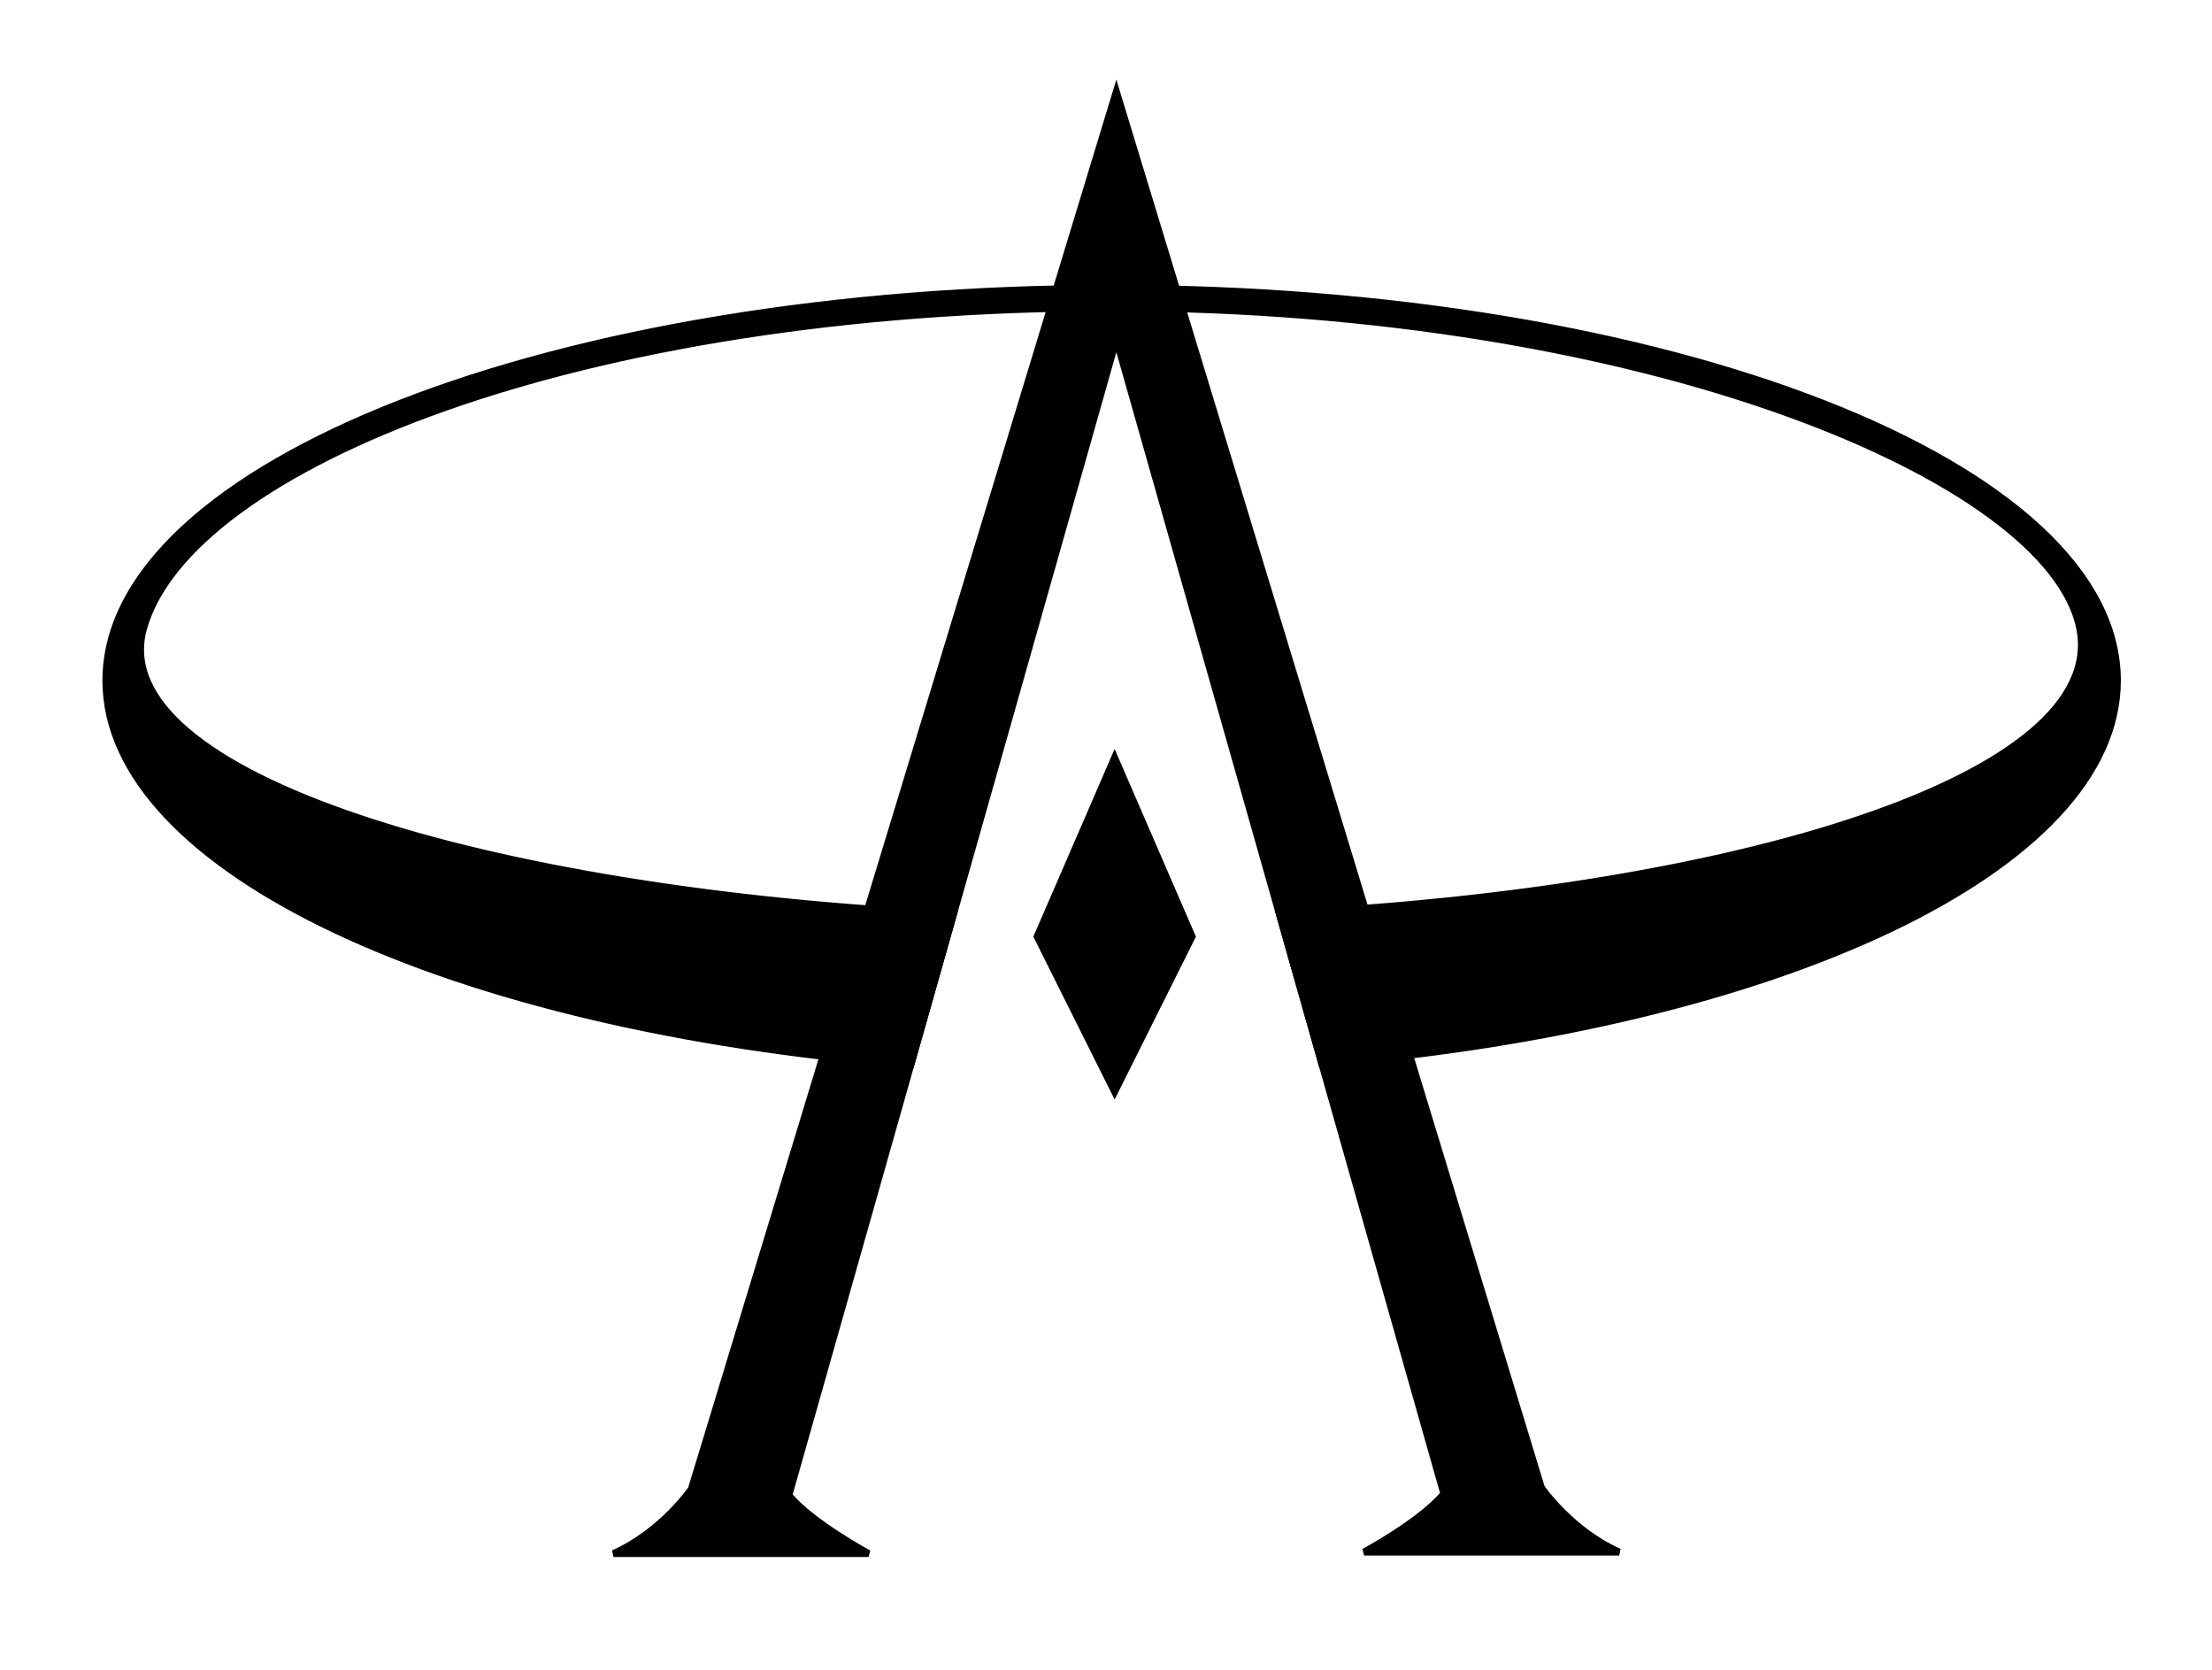
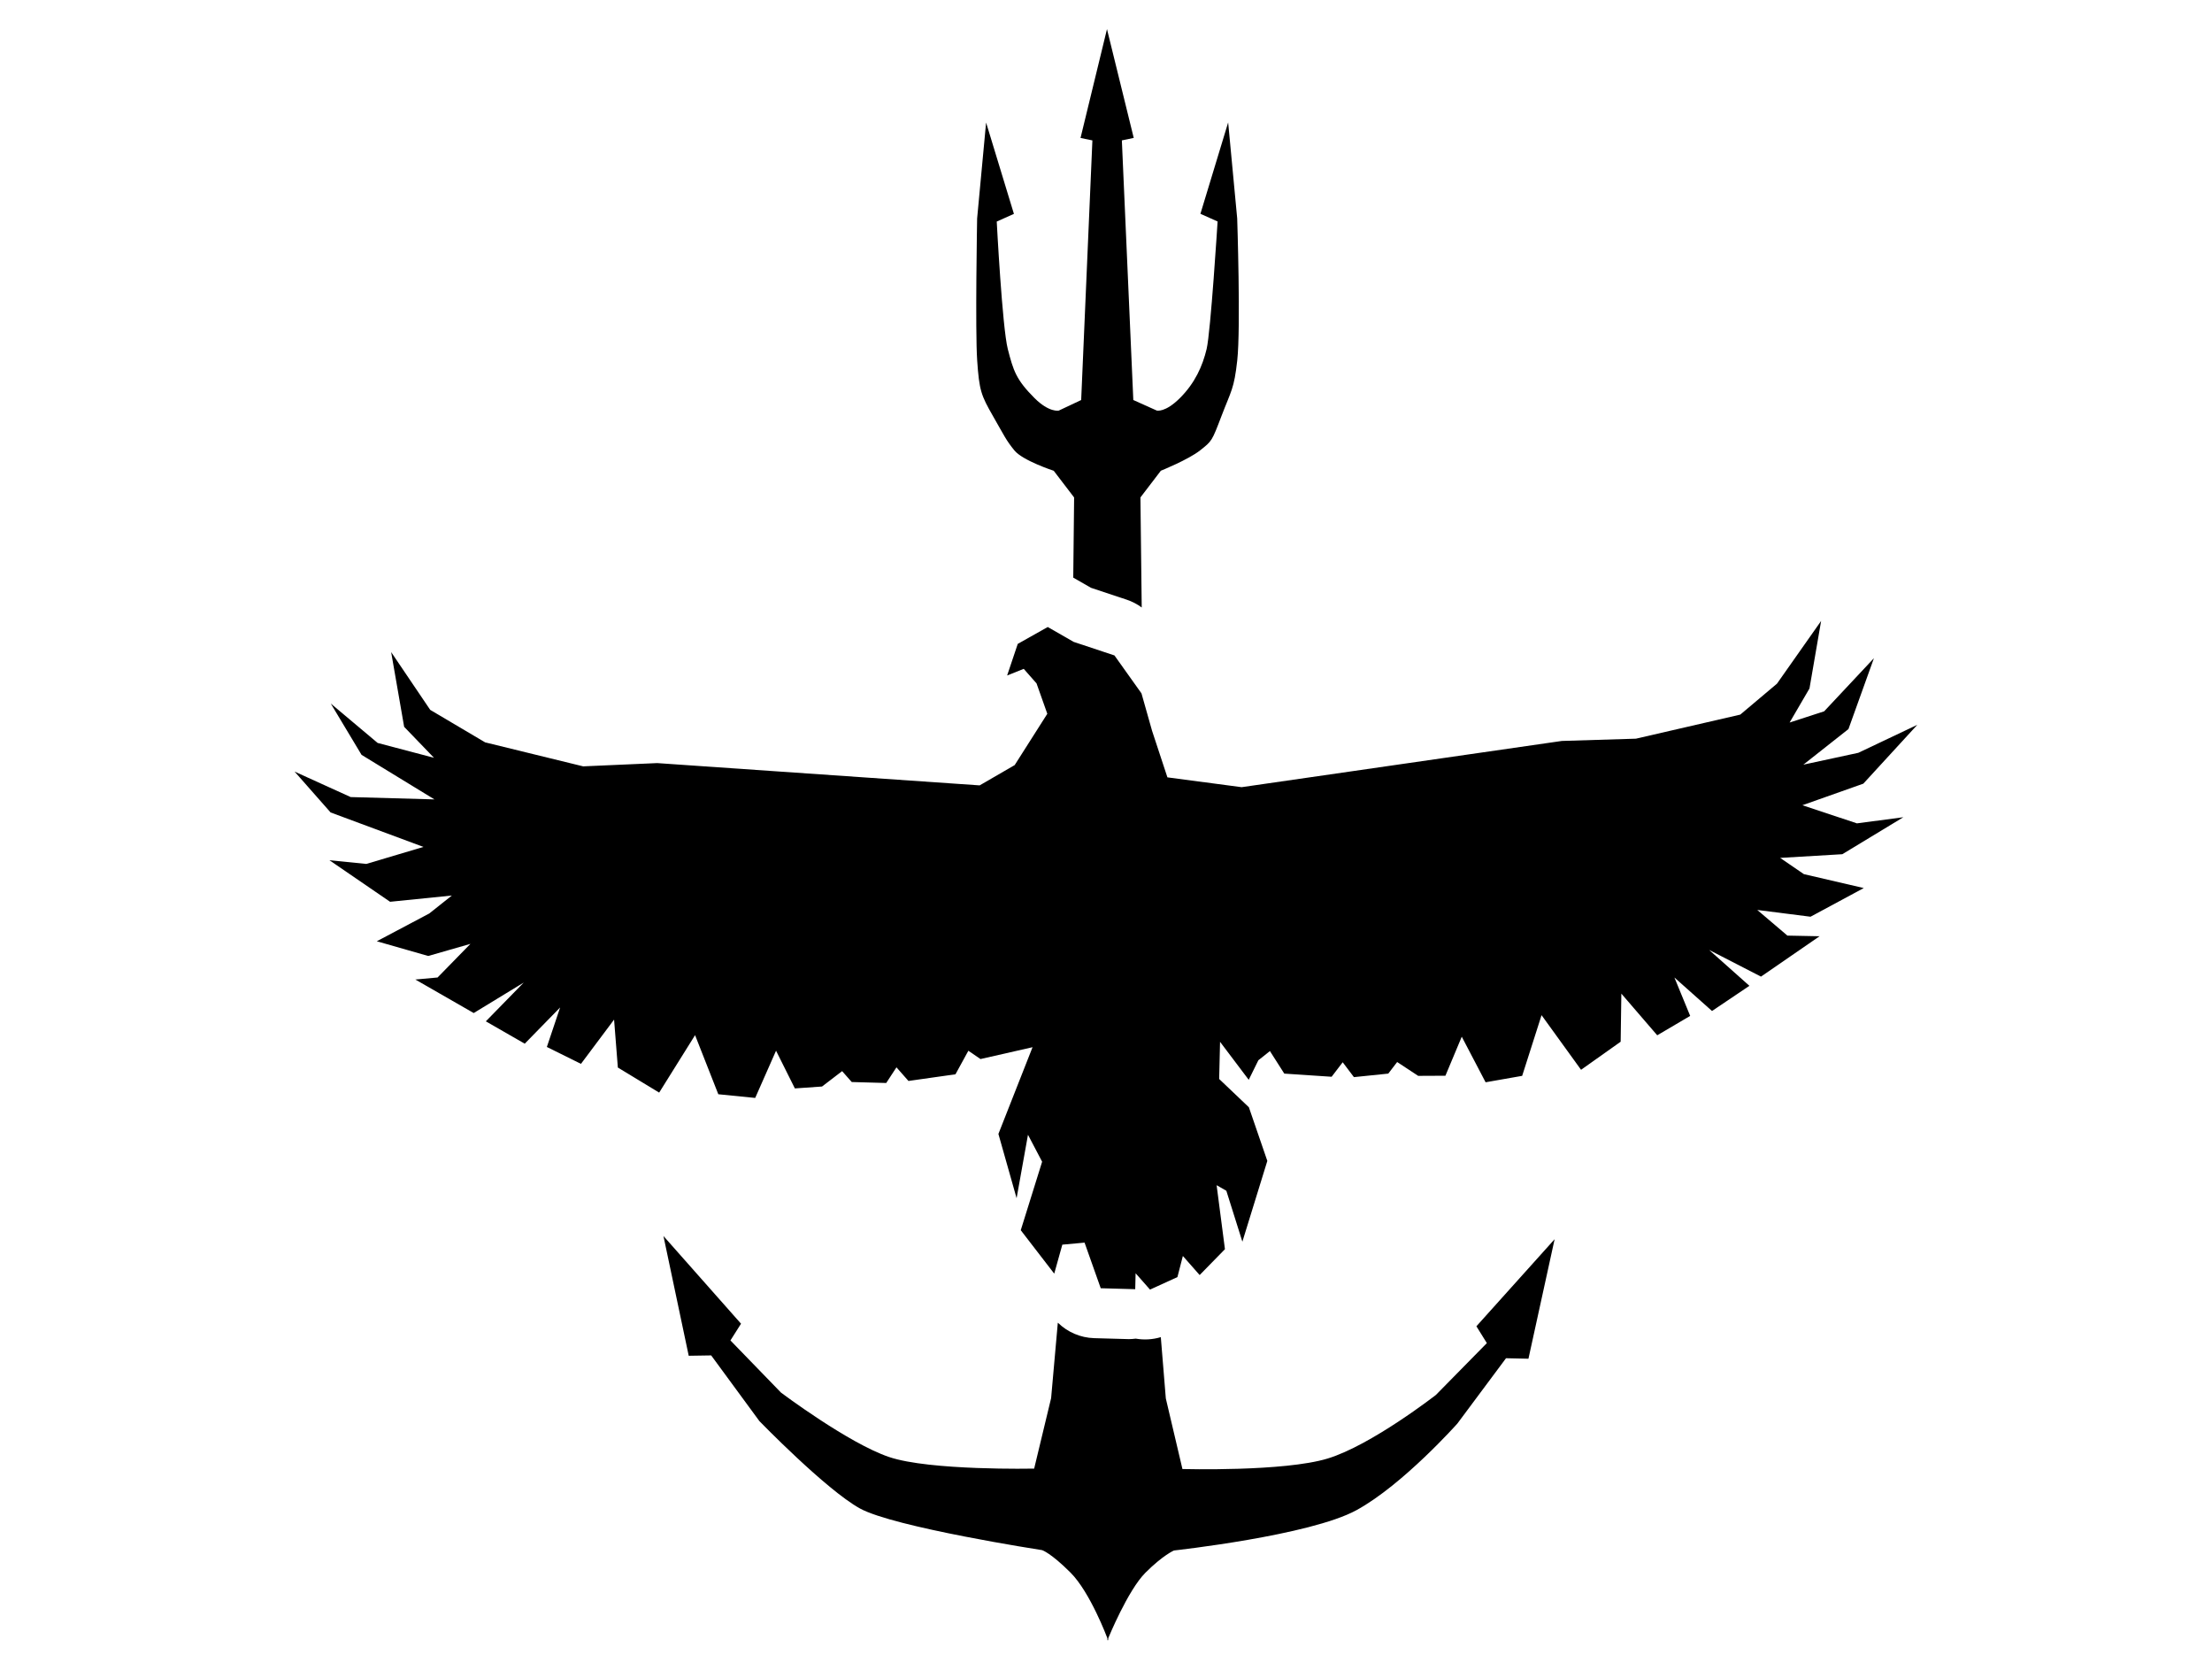
- <svg xmlns="http://www.w3.org/2000/svg" version="1.1" id="Layer_2" x="0px" y="0px" width="317.984px" height="239.988px" viewBox="0 0 317.984 239.988" enable-background="new 0 0 317.984 239.988" xml:space="preserve">
-   <polygon stroke="#000000" points="160.232,156.905 149.096,134.604 160.232,108.905 171.368,134.604 " />
-   <path stroke="#000000" d="M196.093,223.061h36.675c-6.949-3.088-11.195-9.266-11.195-9.266l-61.094-200.64L99.386,214.012  c0,0-4.247,6.177-11.196,9.266h36.675c0,0-8.133-4.373-11.466-8.373l47.08-166.108l47.081,165.892  C204.226,218.688,196.093,223.061,196.093,223.061z" />
-   <path stroke="#000000" d="M159.803,41.445c-79.848,0-144.578,25.235-144.578,56.364c0,27.275,49.692,50.023,115.705,55.239  l6.145-21.681C69.945,128.203,14.779,111.32,20.631,90.325c6.435-23.087,62.31-46.087,139.172-46.087  c76.863,0,134.93,24.667,139.173,46.087c4.205,21.229-48.878,37.722-115.079,40.987l6.137,21.623  c65.333-5.419,114.347-28.039,114.347-55.126C304.381,66.681,239.651,41.445,159.803,41.445z" />
+ <svg xmlns="http://www.w3.org/2000/svg" width="100%" height="100%" viewBox="0 0 318 240" version="1.1" xml:space="preserve" style="fill-rule:evenodd;clip-rule:evenodd;stroke-linejoin:round;stroke-miterlimit:2;">
+   <g transform="matrix(0.375488,0,0,0.375488,273.627,122.529)">
+     <g id="Layer-1">
+       <path d="M0,-13.505L-17.774,-11.154L-38.646,-18.099L-15.322,-26.351L5.347,-48.876L-17.241,-38.16L-38.287,-33.621L-21.015,-47.246L-11.262,-74.379L-30.315,-54.042L-43.542,-49.752L-35.938,-62.784L-31.479,-88.644L-48.378,-64.632L-62.436,-52.782L-102.381,-43.571L-130.738,-42.703L-253.35,-25.006L-281.762,-28.766L-287.627,-46.556L-291.69,-60.909L-302.04,-75.435L-317.646,-80.615L-327.578,-86.314L-339.061,-79.853L-343.128,-67.764L-336.772,-70.3L-331.872,-64.739L-327.746,-53.099L-340.239,-33.459L-353.645,-25.694L-477.097,-34.224L-505.446,-32.976L-542.982,-42.161L-564.011,-54.599L-578.967,-76.721L-573.991,-48.109L-562.566,-36.254L-584.139,-41.938L-602.095,-57.029L-590.295,-37.378L-562.389,-20.327L-594.457,-21.219L-615.938,-30.973L-602.154,-15.334L-566.6,-2.138L-588.467,4.37L-602.592,2.961L-579.373,18.863L-555.716,16.467L-564.378,23.347L-584.459,33.976L-564.77,39.608L-548.612,34.971L-561.191,47.841L-569.707,48.62L-547.356,61.45L-528.198,49.778L-542.715,64.625L-527.819,73.18L-514.271,59.318L-519.352,74.433L-506.292,80.899L-493.615,63.962L-492.169,82.311L-476.349,91.903L-462.606,69.911L-453.71,92.534L-439.583,93.943L-431.603,75.866L-424.395,90.301L-413.992,89.575L-406.303,83.685L-402.626,87.855L-389.418,88.224L-385.501,82.231L-380.904,87.446L-362.907,84.894L-357.972,75.881L-353.33,79.061L-333.397,74.529L-346.467,107.726L-339.504,132.329L-335.147,108.044L-329.729,118.361L-337.911,144.576L-325.095,161.203L-321.997,150.106L-313.482,149.328L-307.291,166.787L-294.086,167.156L-293.939,161.055L-288.426,167.31L-277.929,162.52L-275.847,154.442L-269.416,161.739L-259.736,151.84L-262.923,127.345L-259.201,129.481L-253.061,148.974L-243.51,118.052L-250.569,97.519L-261.947,86.691L-261.609,72.462L-250.628,87.007L-246.942,79.526L-242.516,76.003L-237.014,84.634L-218.895,85.839L-214.647,80.294L-210.353,85.981L-197.199,84.632L-193.802,80.197L-185.75,85.496L-175.325,85.446L-169.065,70.507L-159.938,87.951L-145.938,85.493L-138.515,62.261L-123.393,83.174L-108.229,72.425L-107.963,54.019L-94.228,69.967L-81.614,62.545L-87.652,47.845L-73.252,60.664L-58.935,51.026L-74.369,37.291L-54.506,47.505L-32.068,32.055L-44.386,31.81L-55.927,21.99L-35.537,24.581L-15.156,13.61L-38.085,8.278L-47.165,2.064L-23.366,0.653L0,-13.505ZM-348.543,-167.051C-344.013,-159.137 -343.508,-157.789 -340.333,-153.895C-337.158,-150.001 -325.293,-146.121 -325.293,-146.121L-317.481,-135.9L-317.813,-105.217L-311.006,-101.314L-297.378,-96.787C-295.293,-96.093 -293.346,-95.079 -291.599,-93.792L-292.092,-135.91L-284.273,-146.139C-284.273,-146.139 -273.781,-150.346 -269.246,-153.925C-264.712,-157.506 -264.742,-157.42 -261.055,-167.087C-257.368,-176.755 -256.227,-177.406 -255.023,-188.375C-253.654,-200.868 -255.044,-242.711 -255.044,-242.711L-258.505,-279.449L-269.124,-244.481L-262.548,-241.547C-262.548,-241.547 -265.197,-199.234 -266.749,-192.726C-268.303,-186.215 -271.21,-179.713 -276.933,-173.991C-282.655,-168.267 -285.852,-169.176 -285.852,-169.176L-294.818,-173.204L-299.202,-272.578L-294.655,-273.531L-304.898,-315.173L-315.027,-273.515L-310.484,-272.574L-314.779,-173.197L-323.348,-169.158C-323.348,-169.158 -327.008,-168.308 -332.665,-173.964C-339.734,-181.032 -340.747,-184.484 -342.869,-192.691C-344.991,-200.897 -347.106,-241.514 -347.106,-241.514L-340.529,-244.455L-351.182,-279.411L-354.616,-242.672C-354.616,-242.672 -355.385,-199.909 -354.594,-188.331C-353.803,-176.755 -353.072,-174.966 -348.543,-167.051M-159.458,187.791L-178.961,207.627C-178.961,207.627 -203.686,226.888 -220.425,231.976C-237.162,237.065 -276.008,235.99 -276.008,235.99L-282.373,208.957L-284.29,185.509C-287.448,186.456 -290.73,186.631 -293.891,186.079C-294.775,186.168 -295.656,186.292 -296.555,186.268L-309.765,185.899C-315.086,185.75 -320.003,183.577 -323.66,180.022C-323.683,180.026 -323.705,180.024 -323.725,180.028L-326.287,208.851L-332.783,235.833C-332.783,235.833 -372.731,236.675 -388.331,231.39C-403.933,226.103 -429.684,206.755 -429.684,206.755L-449.063,186.771L-445.01,180.363L-474.711,146.802L-465.037,192.636L-456.435,192.5L-437.979,217.642C-437.979,217.642 -412.544,243.855 -399.513,251.069C-386.481,258.282 -329.744,267.037 -329.744,267.037C-329.744,267.037 -326.447,268.055 -318.858,275.64C-311.272,283.227 -304.756,300.735 -304.756,300.735L-304.752,301.664L-304.584,301.214L-304.419,301.668L-304.407,300.74C-304.407,300.74 -296.934,282.434 -290.19,275.691C-283.446,268.946 -279.255,267.171 -279.255,267.171C-279.255,267.171 -227.182,261.472 -209.377,251.742C-191.574,242.011 -170.741,218.578 -170.741,218.578L-152.123,193.579L-143.534,193.77L-133.515,148.023L-163.46,181.35L-159.458,187.791Z" style="fill-rule:nonzero;" />
+     </g>
+   </g>
</svg>
